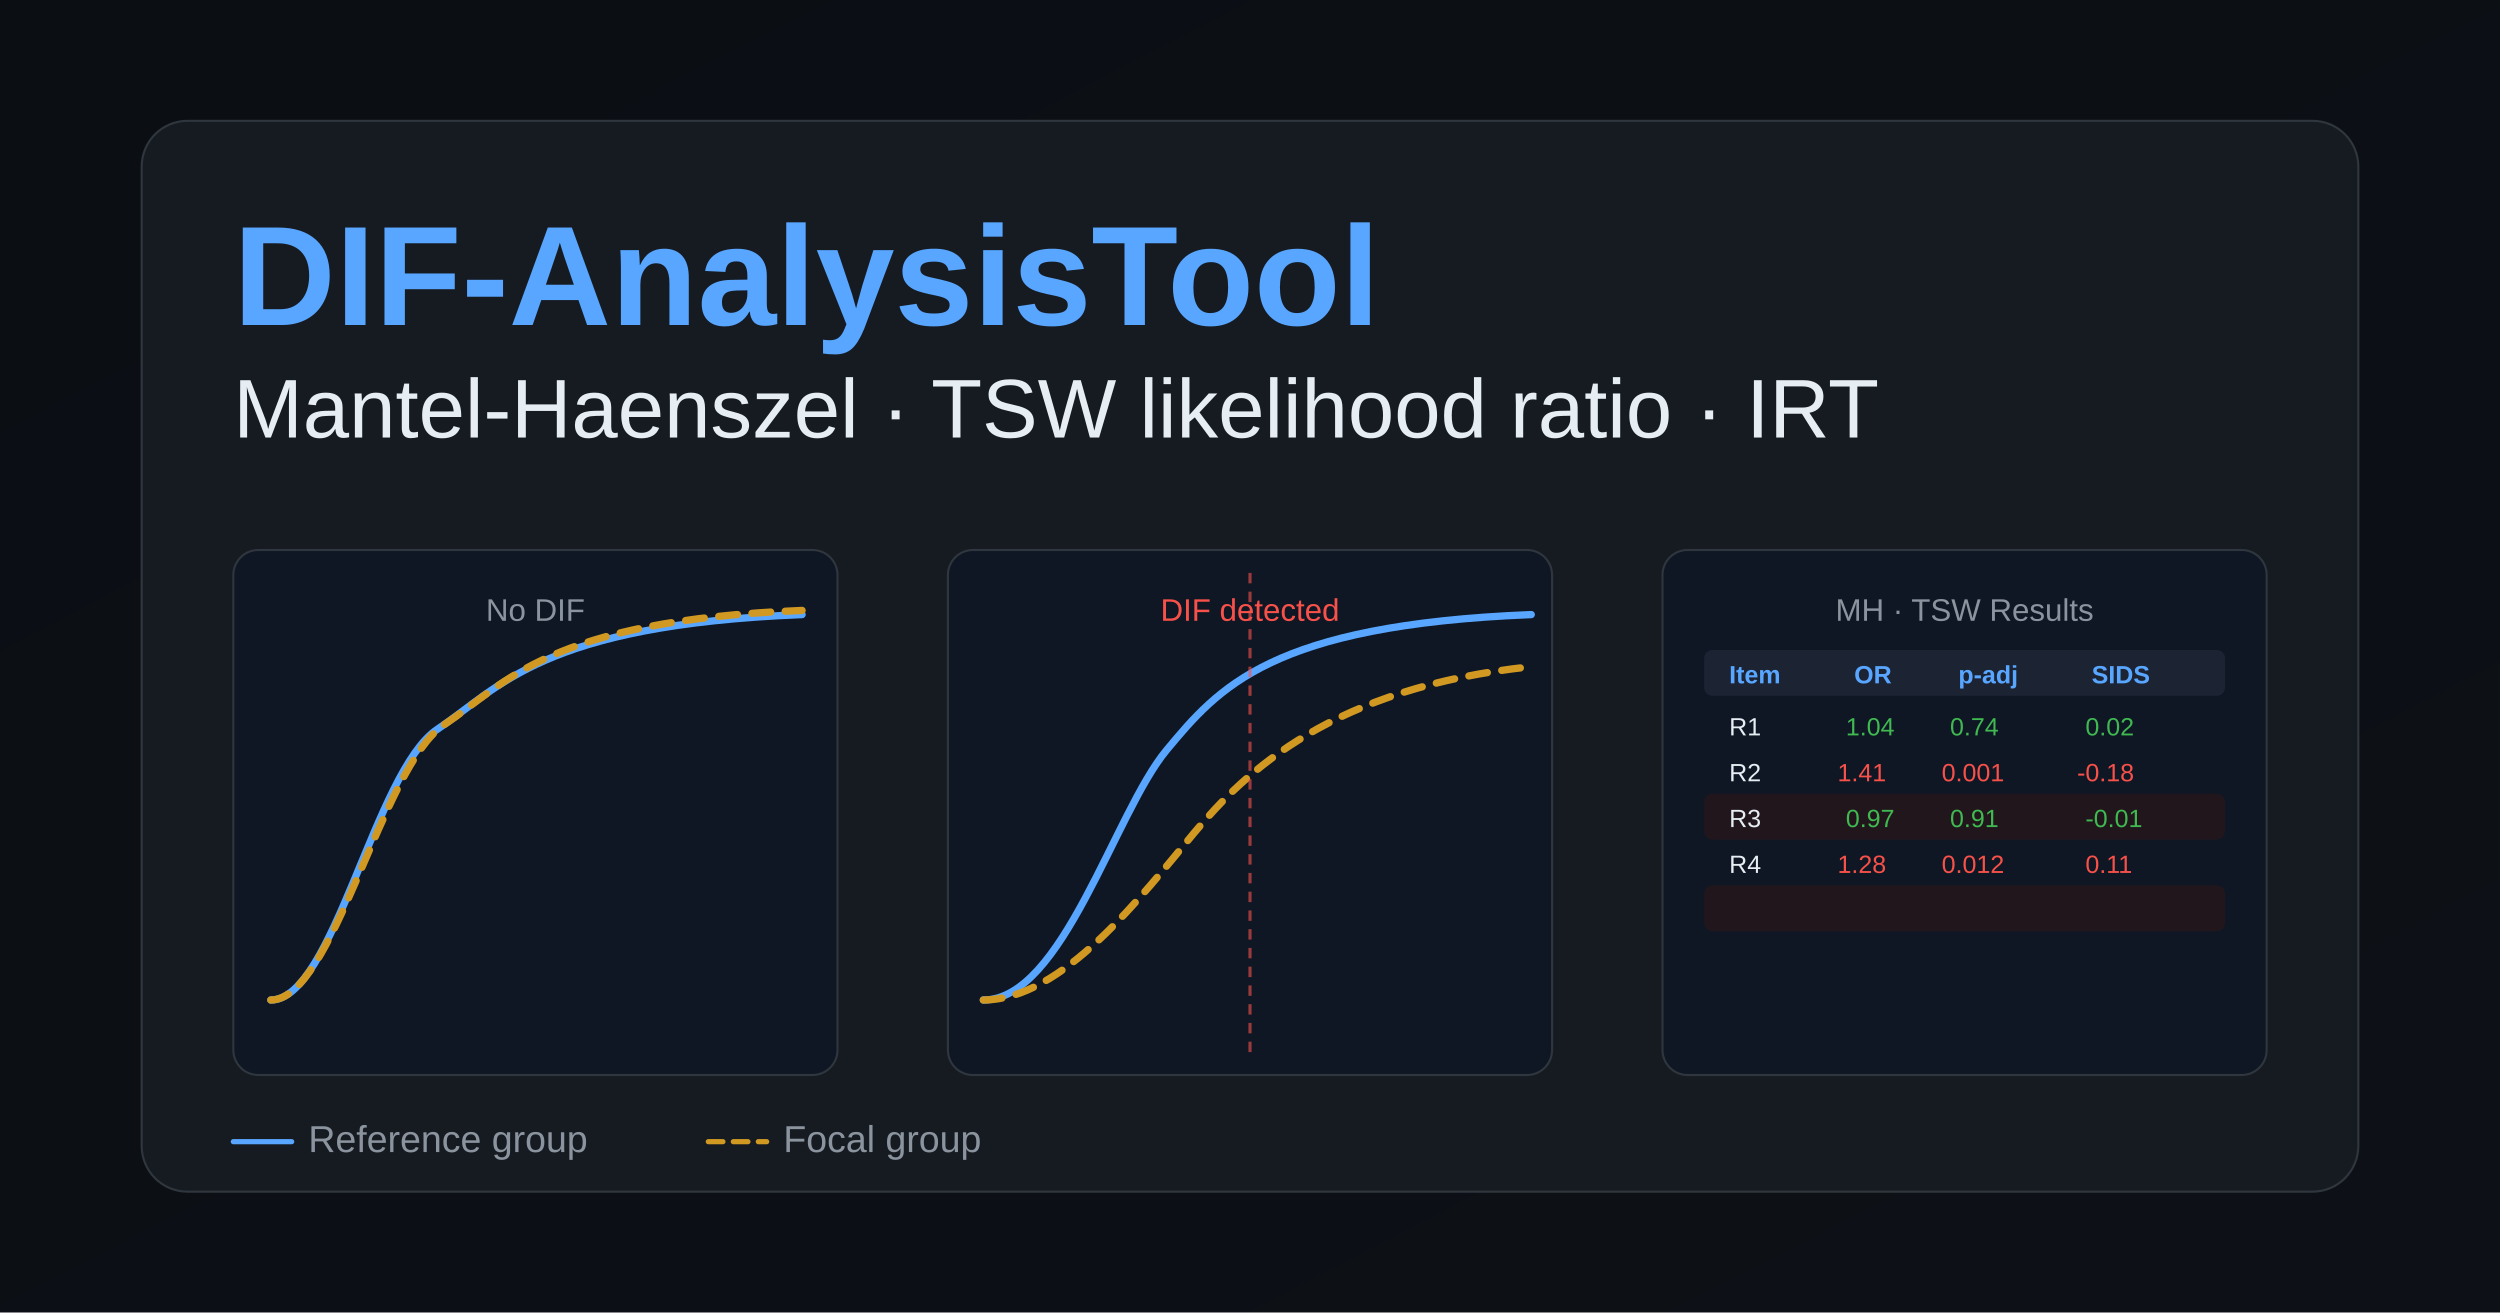
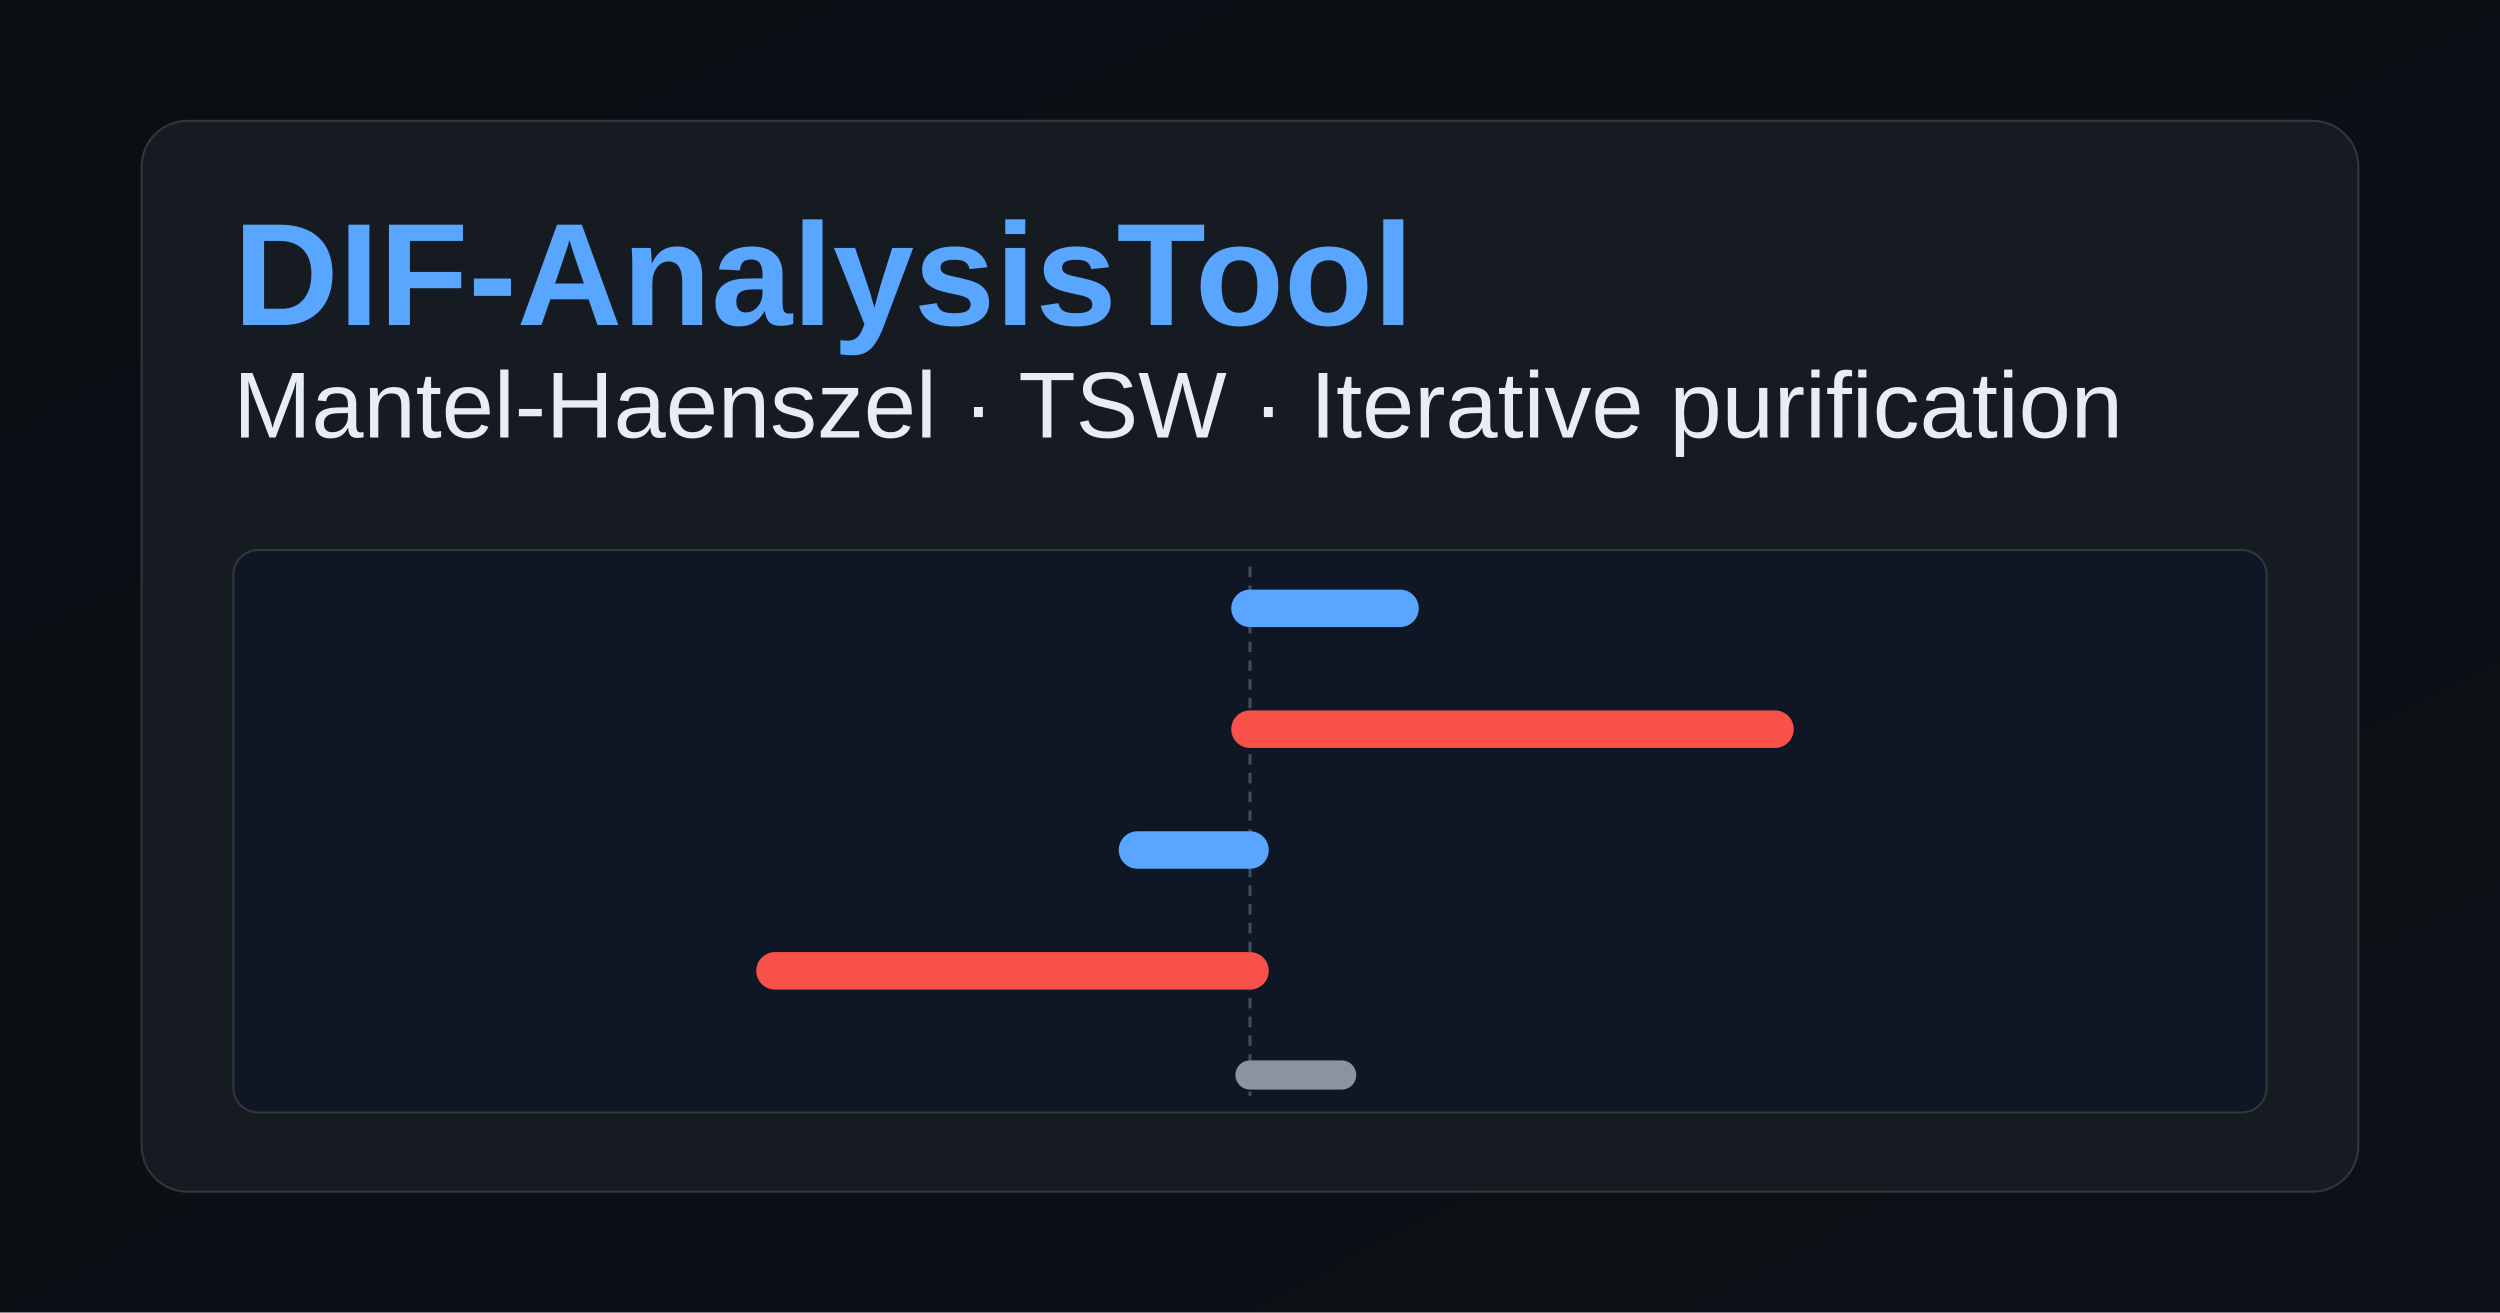
<svg xmlns="http://www.w3.org/2000/svg" width="1200" height="630" viewBox="0 0 1200 630" role="img" aria-label="DIF-AnalysisTool">
  <defs>
    <linearGradient id="bg" x1="0" y1="0" x2="1" y2="1">
      <stop offset="0%" stop-color="#0b0f14" />
      <stop offset="100%" stop-color="#0d1117" />
    </linearGradient>
  </defs>
  <rect width="1200" height="630" fill="url(#bg)" />
  <rect x="68" y="58" width="1064" height="514" rx="22" fill="#161b22" stroke="#30363d" />
-   <text x="112" y="156" fill="#58a6ff" font-size="68" font-family="Segoe UI, Arial, sans-serif" font-weight="700">DIF-AnalysisTool</text>
-   <text x="112" y="210" fill="#e6edf3" font-size="40" font-family="Segoe UI, Arial, sans-serif">Mantel-Haenszel · TSW likelihood ratio · IRT</text>
-   <rect x="112" y="264" width="290" height="252" rx="12" fill="#0f1725" stroke="#30363d" />
-   <text x="257" y="298" fill="#8b949e" font-size="15" font-family="Segoe UI, Arial, sans-serif" text-anchor="middle">No DIF</text>
-   <path d="M 130 480 C 160 480, 180 370, 210 350 C 240 330, 260 300, 385 295" fill="none" stroke="#58a6ff" stroke-width="3.5" stroke-linecap="round" />
-   <path d="M 130 480 C 160 480, 183 368, 213 348 C 243 328, 263 298, 385 293" fill="none" stroke="#d29922" stroke-width="3.5" stroke-linecap="round" stroke-dasharray="9 7" />
-   <rect x="455" y="264" width="290" height="252" rx="12" fill="#0f1725" stroke="#30363d" />
-   <text x="600" y="298" fill="#f85149" font-size="15" font-family="Segoe UI, Arial, sans-serif" text-anchor="middle">DIF detected</text>
-   <path d="M 472 480 C 510 480, 535 390, 560 360 C 585 330, 610 300, 735 295" fill="none" stroke="#58a6ff" stroke-width="3.5" stroke-linecap="round" />
-   <path d="M 472 480 C 510 480, 548 430, 573 400 C 598 370, 640 330, 735 320" fill="none" stroke="#d29922" stroke-width="3.5" stroke-linecap="round" stroke-dasharray="9 7" />
-   <line x1="600" y1="275" x2="600" y2="508" stroke="#f85149" stroke-width="1.5" stroke-dasharray="5 4" opacity="0.6" />
-   <rect x="798" y="264" width="290" height="252" rx="12" fill="#0f1725" stroke="#30363d" />
-   <text x="943" y="298" fill="#8b949e" font-size="15" font-family="Segoe UI, Arial, sans-serif" text-anchor="middle">MH · TSW Results</text>
-   <rect x="818" y="312" width="250" height="22" rx="4" fill="#1c2333" />
-   <text x="830" y="328" fill="#58a6ff" font-size="12" font-family="Segoe UI, Arial, sans-serif" font-weight="600">Item</text>
-   <text x="890" y="328" fill="#58a6ff" font-size="12" font-family="Segoe UI, Arial, sans-serif" font-weight="600">OR</text>
-   <text x="940" y="328" fill="#58a6ff" font-size="12" font-family="Segoe UI, Arial, sans-serif" font-weight="600">p-adj</text>
-   <text x="1004" y="328" fill="#58a6ff" font-size="12" font-family="Segoe UI, Arial, sans-serif" font-weight="600">SIDS</text>
-   <text x="830" y="353" fill="#e6edf3" font-size="12" font-family="Segoe UI, Arial, sans-serif">R1</text>
-   <text x="886" y="353" fill="#3fb950" font-size="12" font-family="Segoe UI, Arial, sans-serif">1.04</text>
-   <text x="936" y="353" fill="#3fb950" font-size="12" font-family="Segoe UI, Arial, sans-serif">0.74</text>
-   <text x="1001" y="353" fill="#3fb950" font-size="12" font-family="Segoe UI, Arial, sans-serif">0.02</text>
-   <text x="830" y="375" fill="#e6edf3" font-size="12" font-family="Segoe UI, Arial, sans-serif">R2</text>
-   <text x="882" y="375" fill="#f85149" font-size="12" font-family="Segoe UI, Arial, sans-serif">1.41</text>
-   <text x="932" y="375" fill="#f85149" font-size="12" font-family="Segoe UI, Arial, sans-serif">0.001</text>
-   <text x="997" y="375" fill="#f85149" font-size="12" font-family="Segoe UI, Arial, sans-serif">-0.18</text>
-   <rect x="818" y="381" width="250" height="22" rx="4" fill="#2d1515" opacity="0.6" />
-   <text x="830" y="397" fill="#e6edf3" font-size="12" font-family="Segoe UI, Arial, sans-serif">R3</text>
-   <text x="886" y="397" fill="#3fb950" font-size="12" font-family="Segoe UI, Arial, sans-serif">0.97</text>
-   <text x="936" y="397" fill="#3fb950" font-size="12" font-family="Segoe UI, Arial, sans-serif">0.91</text>
-   <text x="1001" y="397" fill="#3fb950" font-size="12" font-family="Segoe UI, Arial, sans-serif">-0.01</text>
-   <text x="830" y="419" fill="#e6edf3" font-size="12" font-family="Segoe UI, Arial, sans-serif">R4</text>
-   <text x="882" y="419" fill="#f85149" font-size="12" font-family="Segoe UI, Arial, sans-serif">1.28</text>
-   <text x="932" y="419" fill="#f85149" font-size="12" font-family="Segoe UI, Arial, sans-serif">0.012</text>
-   <text x="1001" y="419" fill="#f85149" font-size="12" font-family="Segoe UI, Arial, sans-serif"> 0.11</text>
-   <rect x="818" y="425" width="250" height="22" rx="4" fill="#2d1515" opacity="0.6" />
-   <line x1="112" y1="548" x2="140" y2="548" stroke="#58a6ff" stroke-width="2.5" stroke-linecap="round" />
-   <text x="148" y="553" fill="#8b949e" font-size="18" font-family="Segoe UI, Arial, sans-serif">Reference group</text>
-   <line x1="340" y1="548" x2="368" y2="548" stroke="#d29922" stroke-width="2.5" stroke-linecap="round" stroke-dasharray="7 5" />
-   <text x="376" y="553" fill="#8b949e" font-size="18" font-family="Segoe UI, Arial, sans-serif">Focal group</text>
+   <text x="112" y="156" fill="#58a6ff" font-size="70" font-family="Segoe UI, Arial, sans-serif" font-weight="700">DIF-AnalysisTool</text>
+   <text x="112" y="210" fill="#e6edf3" font-size="45" font-family="Segoe UI, Arial, sans-serif">Mantel-Haenszel · TSW · Iterative purification</text>
+   <rect x="112" y="264" width="976" height="270" rx="12" fill="#0f1725" stroke="#30363d" />
+   <line x1="600" y1="272" x2="600" y2="526" stroke="#3d4d5c" stroke-width="1.5" stroke-dasharray="5 4" />
+   <line x1="600" y1="292" x2="672" y2="292" stroke="#58a6ff" stroke-width="18" stroke-linecap="round" />
+   <line x1="600" y1="350" x2="852" y2="350" stroke="#f85149" stroke-width="18" stroke-linecap="round" />
+   <line x1="546" y1="408" x2="600" y2="408" stroke="#58a6ff" stroke-width="18" stroke-linecap="round" />
+   <line x1="372" y1="466" x2="600" y2="466" stroke="#f85149" stroke-width="18" stroke-linecap="round" />
+   <line x1="600" y1="516" x2="644" y2="516" stroke="#8b949e" stroke-width="14" stroke-linecap="round" />
</svg>
